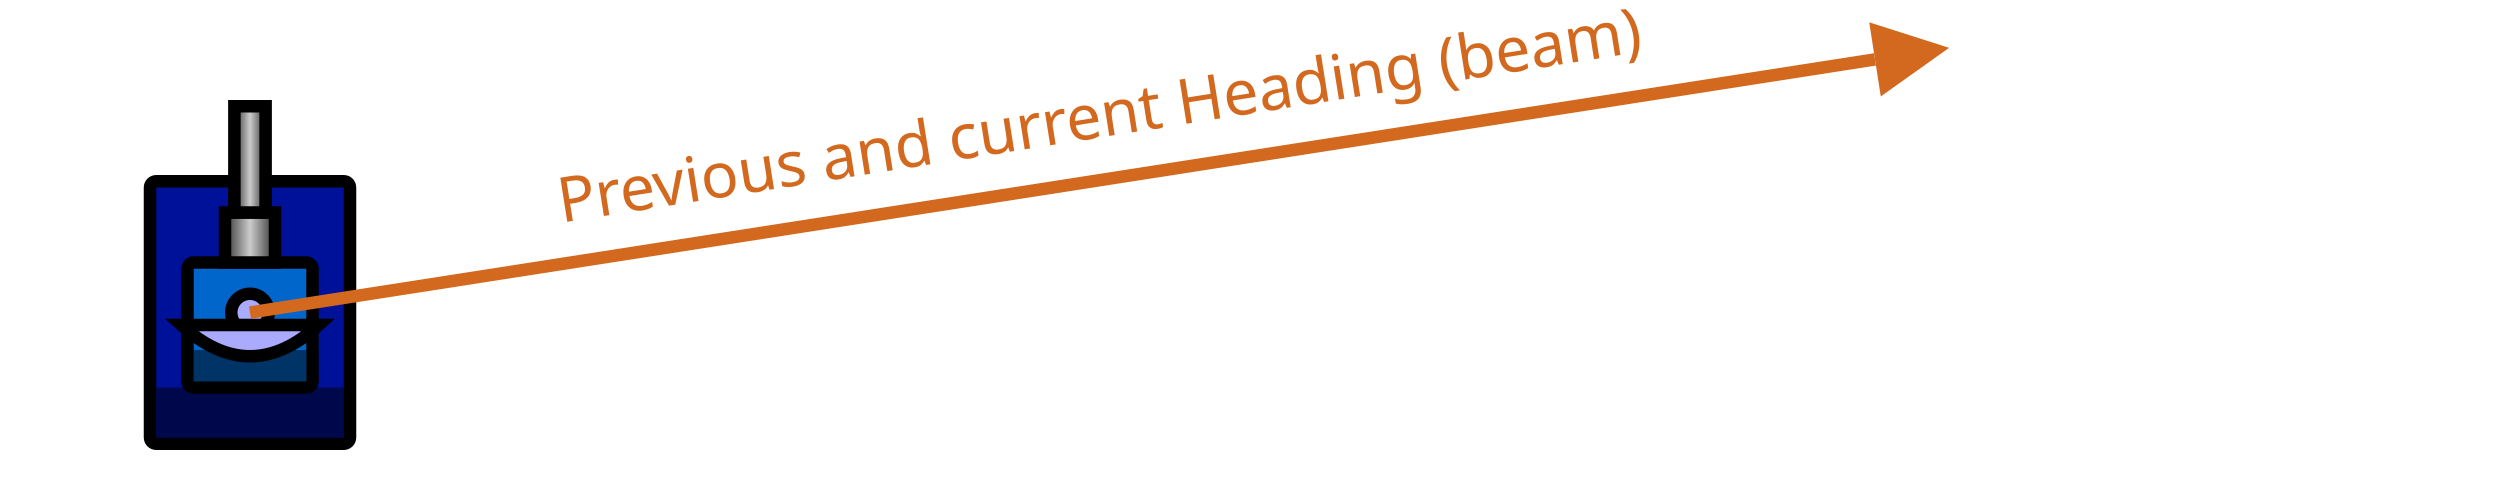
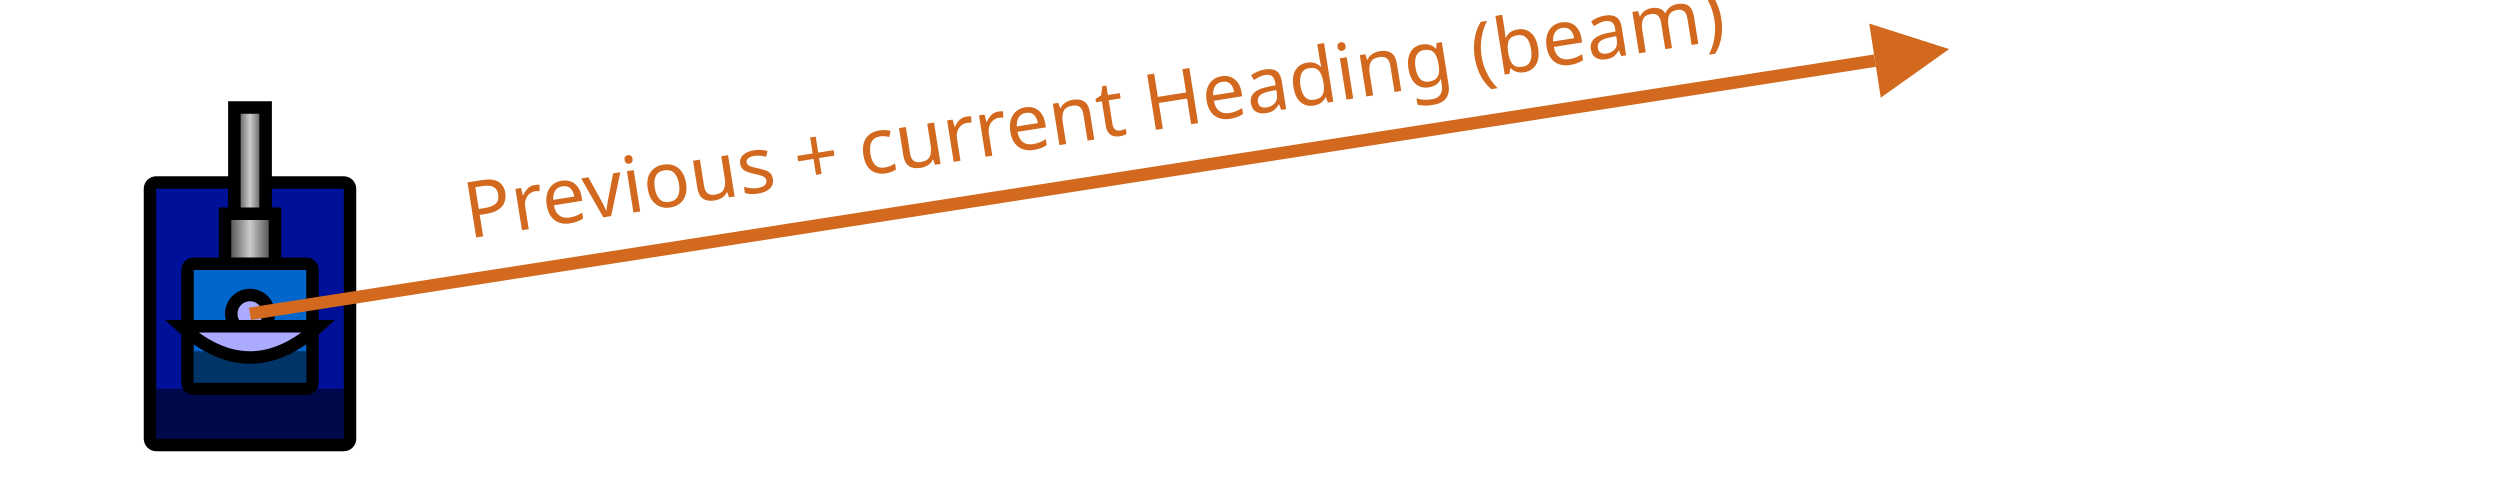
- <svg xmlns="http://www.w3.org/2000/svg" version="1.1" width="400" height="78" viewBox="0 0 4000 780">
+ <svg xmlns="http://www.w3.org/2000/svg" version="1.1" width="500" height="98" viewBox="0 0 4000 780">
  <style>
-         .text { font: 100px sans-serif; }
+         .text { font: 125px sans-serif; }
    </style>
  <use href="#tank" transform="translate(0,100)" />
  <use href="#arrows-with-text" transform="translate(0,-200)" />
  <defs>
    <style>
            .tank-body, .tank-turret, .tank-radar {
            transform-origin: 400px 400px;
            }
            .tank-body {
            transform: rotate(var(--body-rotation, 10deg));
            }
            .tank-turret {
            transform: rotate(var(--turret-rotation, 80deg));
            }
            .tank-radar {
            transform: rotate(var(--radar-rotation, 127deg));
            }
            svg {
            --tank-body-color: #019;
            --tank-turret-color: #06c;
            --tank-radar-color: #aaf;
            --left-belt-track-1: inline;
            --left-belt-track-2: none;
            --left-belt-track-3: none;
            --right-belt-track-1: none;
            --right-belt-track-2: inline;
            --right-belt-track-3: none;
            }
            .tank-body-fill {
            fill: var(--tank-body-color, #019);
            }
            .tank-turret-fill {
            fill: var(--tank-turret-color, #06c);
            }
            .tank-radar-fill {
            fill: var(--tank-radar-color, #aaf);
            }
            .left-belt, .right-belt {
            display: none;
            }
            .left-belt.track1 {
            display: var(--left-belt-track-1, none);
            }
            .left-belt.track2 {
            display: var(--left-belt-track-2, none);
            }
            .left-belt.track3 {
            display: var(--left-belt-track-3, none);
            }
            .right-belt.track1 {
            display: var(--right-belt-track-1, none);
            }
            .right-belt.track2 {
            display: var(--right-belt-track-2, none);
            }
            .right-belt.track3 {
            display: var(--right-belt-track-3, none);
            }
        </style>
    <linearGradient id="cannon-grad" x1="0%" y1="0%" x2="100%" y2="0%">
      <stop offset="0%" stop-color="#333" />
      <stop offset="50%" stop-color="#CCC" />
      <stop offset="100%" stop-color="#333" />
    </linearGradient>
    <symbol id="link0">
      <rect x="5" y="55" width="125" height="25" fill="#aaaaaa" />
      <rect x="10" y="70" width="116" height="35" fill="#666666" rx="10" ry="10" />
      <rect x="5" y="55" width="125" height="50" fill="none" stroke="black" stroke-width="10" rx="10" ry="10" />
    </symbol>
    <symbol id="link30">
      <rect x="5" y="55" width="125" height="25" fill="#939393" />
      <rect x="10" y="70" width="116" height="30" fill="#585858" rx="10" ry="10" />
      <rect x="5" y="55" width="125" height="42" fill="none" stroke="black" stroke-width="10" rx="10" ry="10" />
    </symbol>
    <symbol id="link60">
      <rect x="5" y="55" width="125" height="20" fill="#555555" />
      <rect x="5" y="55" width="125" height="20" fill="none" stroke="black" stroke-width="10" rx="10" ry="10" />
    </symbol>
    <symbol id="main-track">
      <rect x="20" y="75" width="95" height="450" fill="#333333" stroke="black" stroke-width="10" />
    </symbol>
    <symbol id="track1">
      <use href="#main-track" />
      <use href="#link30" />
      <use href="#link0" y="60" />
      <use href="#link0" y="140" />
      <use href="#link0" y="220" />
      <use href="#link0" y="300" />
      <use href="#link0" y="380" />
      <use href="#link30" y="448" />
    </symbol>
    <symbol id="track2">
      <use href="#main-track" />
      <use href="#link60" />
      <use href="#link0" y="33" />
      <use href="#link0" y="113" />
      <use href="#link0" y="193" />
      <use href="#link0" y="273" />
      <use href="#link0" y="353" />
      <use href="#link0" y="433" />
    </symbol>
    <symbol id="track3">
      <use href="#main-track" />
      <use href="#link0" y="7" />
      <use href="#link0" y="87" />
      <use href="#link0" y="167" />
      <use href="#link0" y="247" />
      <use href="#link0" y="327" />
      <use href="#link0" y="407" />
      <use href="#link60" y="470" />
    </symbol>
    <symbol id="body">
      <use href="#track1" x="150" y="100" class="left-belt track1" />
      <use href="#track2" x="150" y="100" class="left-belt track2" />
      <use href="#track3" x="150" y="100" class="left-belt track3" />
      <use href="#track1" x="515" y="100" class="right-belt track1" />
      <use href="#track2" x="515" y="100" class="right-belt track2" />
      <use href="#track3" x="515" y="100" class="right-belt track3" />
      <rect class="tank-body-fill" x="240" y="190" width="320" height="420" stroke="black" stroke-width="20" rx="10" ry="10" />
      <rect x="250" y="520" width="300" height="80" opacity="0.5" />
    </symbol>
    <symbol id="turret">
      <rect class="tank-turret-fill" x="300" y="320" width="200" height="200" stroke="black" stroke-width="20" rx="10" ry="10" />
      <rect x="310" y="460" width="180" height="50" fill="black" opacity="0.5" />
      <rect x="360" y="240" width="80" height="80" fill="url(#cannon-grad)" stroke="black" stroke-width="20" />
      <rect x="375" y="70" width="50" height="170" fill="url(#cannon-grad)" stroke="black" stroke-width="20" />
    </symbol>
    <symbol id="radar">
      <circle class="tank-radar-fill" cx="400" cy="400" r="30" stroke="black" stroke-width="20" />
      <path class="tank-radar-fill" d="M 290 420 q 110 100 220 0 z" stroke="black" stroke-width="20" />
    </symbol>
    <symbol id="tank">
      <use class="tank-body" href="#body" />
      <use class="tank-turret" href="#turret" />
      <use class="tank-radar" href="#radar" />
    </symbol>
    <defs>
      <clipPath id="sector">
        <path d="                     M 400 400                     L 3000 0                     A -1500 -1500 0 0 1 3000 1000                     Z" />
      </clipPath>
    </defs>
    <symbol id="arrows-with-text">
      <marker id="arrow-head" markerWidth="20" markerHeight="20" refX="6" refY="3" orient="auto">
        <polygon points="6 0, 12 3, 6 6" fill="chocolate" />
      </marker>
      <line x1="400" y1="700" x2="3000" y2="295" stroke="chocolate" stroke-width="20" marker-end="url(#arrow-head)" />
-       <text x="800" y="690" class="text" fill="chocolate" transform="rotate(-9)">Previous and current Heading (beam)</text>
+       <text x="650" y="690" class="text" fill="chocolate" transform="rotate(-9)">Previous + current Heading (beam)</text>
    </symbol>
  </defs>
</svg>
